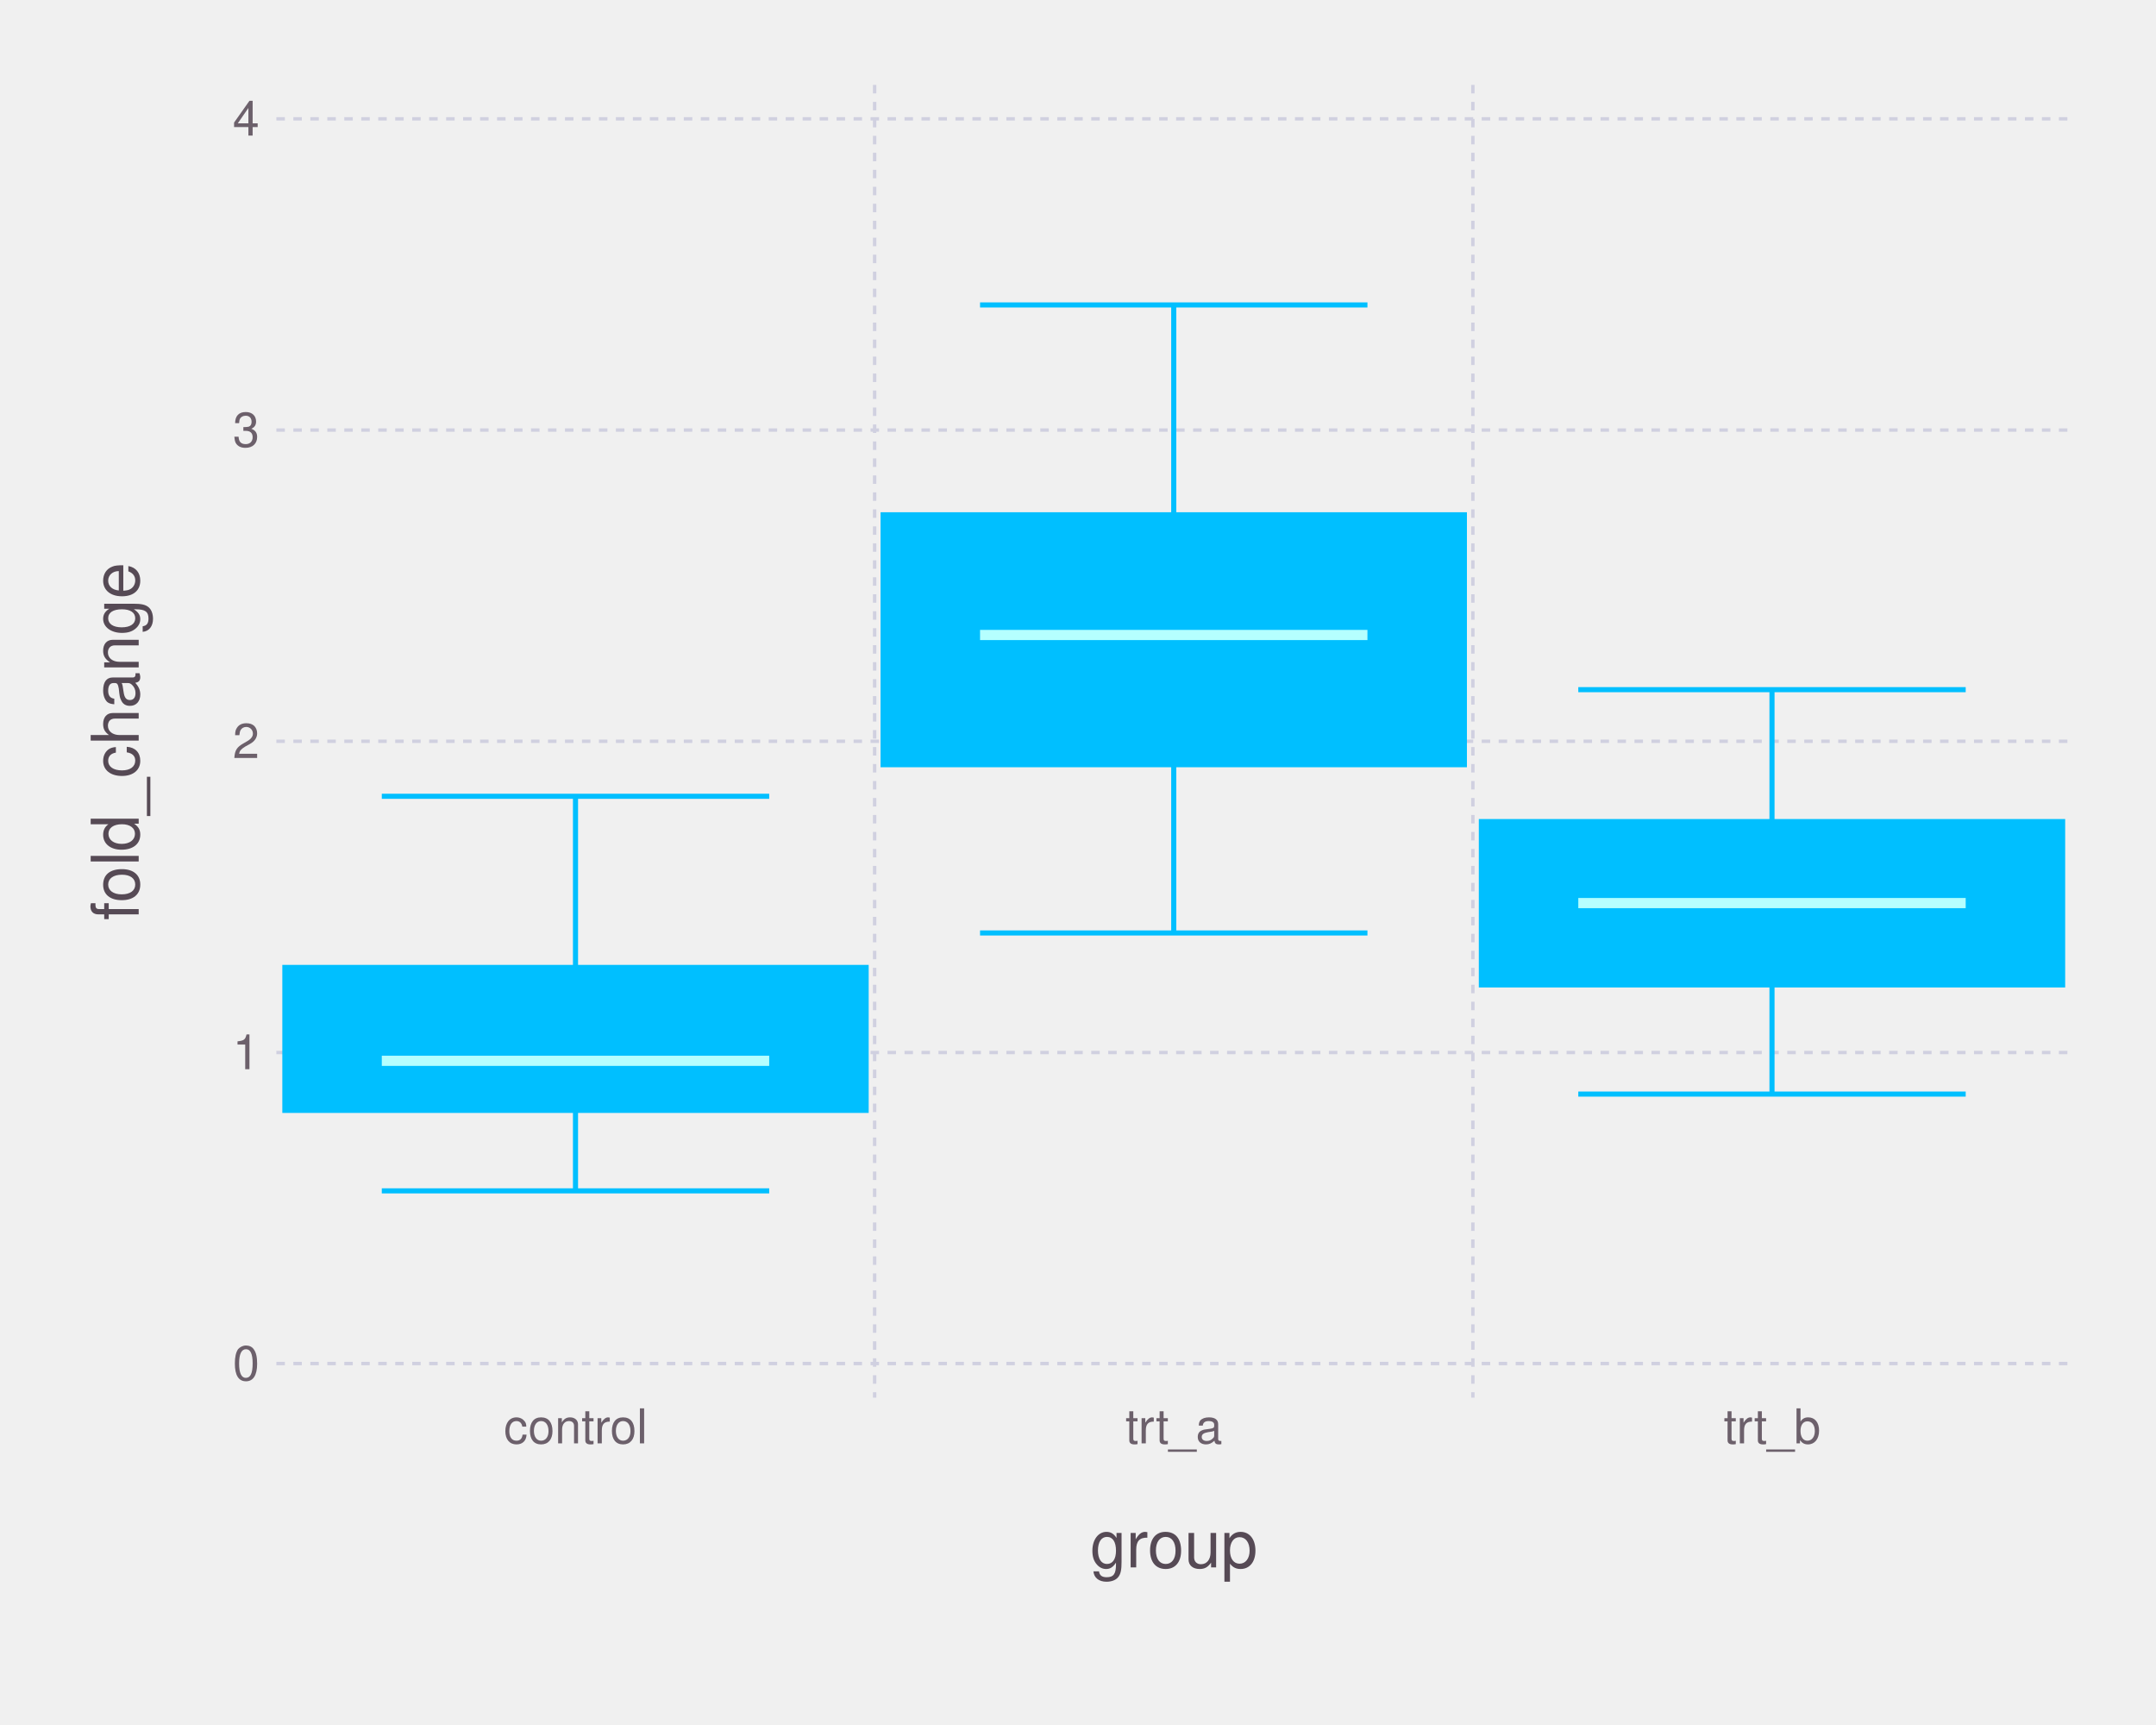
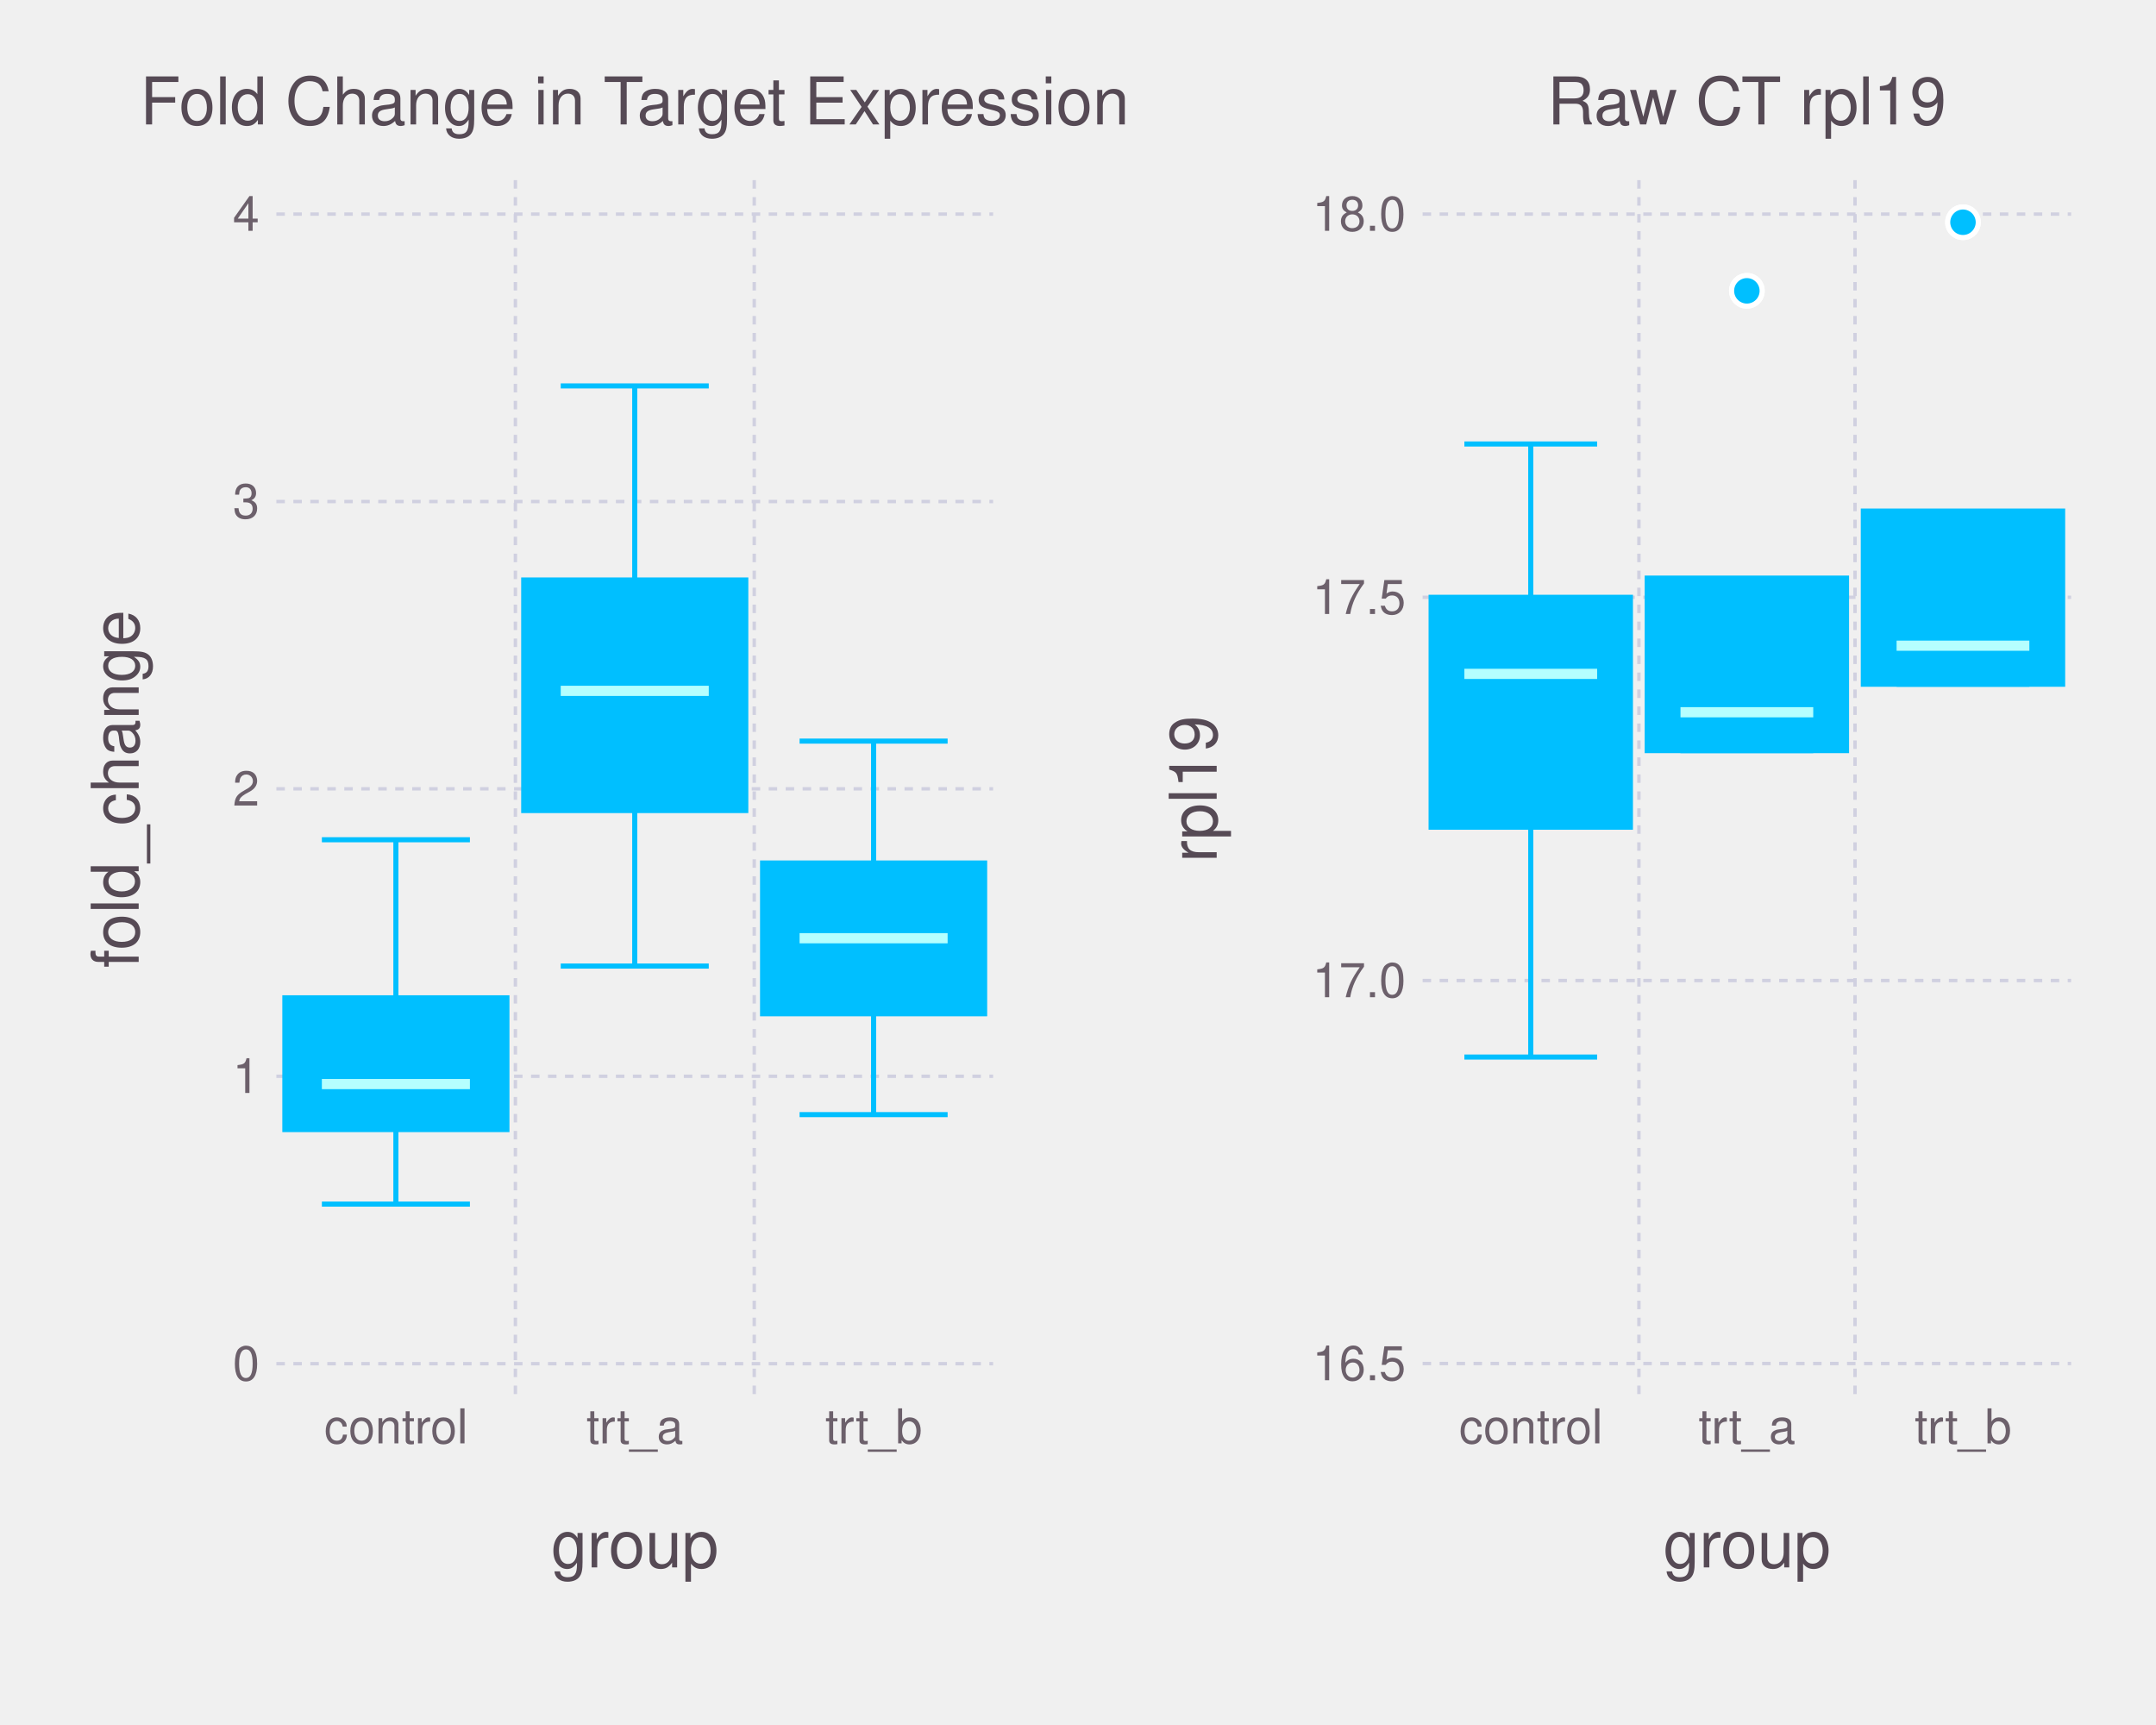
<svg xmlns="http://www.w3.org/2000/svg" version="1.2" width="127mm" height="101.6mm" viewBox="0 0 127 101.6" stroke="none" fill="#000000" stroke-width="0.3" font-size="3.88">
  <defs>
    <marker id="arrow" markerWidth="15" markerHeight="7" refX="5" refY="3.5" orient="auto" markerUnits="strokeWidth">
      <path d="M0,0 L15,3.5 L0,7 z" stroke="context-stroke" fill="context-stroke" />
    </marker>
  </defs>
  <g class="plotroot yscalable" id="img-d74f4f0a-1">
    <g font-size="3.88" font-family="'PT Sans','Helvetica Neue','Helvetica',sans-serif" fill="#564A55" stroke="#000000" stroke-opacity="0.000" id="img-d74f4f0a-2">
-       <g transform="translate(69.14,89.99)">
+       <g transform="translate(102.9,89.99)">
        <g class="primitive">
          <text text-anchor="middle" dy="0.6em">group</text>
        </g>
      </g>
    </g>
    <g class="guide xlabels" font-size="2.82" font-family="'PT Sans Caption','Helvetica Neue','Helvetica',sans-serif" fill="#6C606B" id="img-d74f4f0a-3">
-       <g transform="translate(33.9,83.32)">
+       <g transform="translate(90.17,83.32)">
        <g class="primitive">
          <text text-anchor="middle" dy="0.6em">control</text>
        </g>
      </g>
-       <g transform="translate(69.14,83.32)">
+       <g transform="translate(102.9,83.32)">
        <g class="primitive">
          <text text-anchor="middle" dy="0.6em">trt_a</text>
        </g>
      </g>
-       <g transform="translate(104.38,83.32)">
+       <g transform="translate(115.63,83.32)">
        <g class="primitive">
          <text text-anchor="middle" dy="0.6em">trt_b</text>
        </g>
      </g>
    </g>
    <g clip-path="url(#img-d74f4f0a-4)">
      <g id="img-d74f4f0a-5">
        <g pointer-events="visible" stroke-width="0.3" fill="#000000" fill-opacity="0.000" stroke="#000000" stroke-opacity="0.000" class="guide background" id="img-d74f4f0a-6">
-           <g transform="translate(69.14,43.66)" id="img-d74f4f0a-7">
-             <path d="M-52.86,-38.66 L 52.86 -38.66 52.86 38.66 -52.86 38.66 z" class="primitive" />
+           <g transform="translate(102.9,46.46)" id="img-d74f4f0a-7">
+             <path d="M-19.1,-35.85 L 19.1 -35.85 19.1 35.85 -19.1 35.85 z" class="primitive" />
          </g>
        </g>
        <g class="guide ygridlines xfixed" stroke-dasharray="0.5,0.5" stroke-width="0.2" stroke="#D0D0E0" id="img-d74f4f0a-8">
-           <g transform="translate(69.14,80.31)" id="img-d74f4f0a-9">
-             <path fill="none" d="M-52.86,0 L 52.86 0" class="primitive" />
-           </g>
-           <g transform="translate(69.14,61.99)" id="img-d74f4f0a-10">
-             <path fill="none" d="M-52.86,0 L 52.86 0" class="primitive" />
-           </g>
-           <g transform="translate(69.14,43.66)" id="img-d74f4f0a-11">
-             <path fill="none" d="M-52.86,0 L 52.86 0" class="primitive" />
-           </g>
-           <g transform="translate(69.14,25.33)" id="img-d74f4f0a-12">
-             <path fill="none" d="M-52.86,0 L 52.86 0" class="primitive" />
-           </g>
-           <g transform="translate(69.14,7)" id="img-d74f4f0a-13">
-             <path fill="none" d="M-52.86,0 L 52.86 0" class="primitive" />
-           </g>
-         </g>
-         <g class="guide xgridlines yfixed" stroke-dasharray="0.5,0.5" stroke-width="0.2" stroke="#D0D0E0" id="img-d74f4f0a-14">
-           <g transform="translate(51.52,43.66)" id="img-d74f4f0a-15">
-             <path fill="none" d="M0,-38.66 L 0 38.66" class="primitive" />
-           </g>
-           <g transform="translate(86.76,43.66)" id="img-d74f4f0a-16">
-             <path fill="none" d="M0,-38.66 L 0 38.66" class="primitive" />
-           </g>
-         </g>
-         <g class="plotpanel" id="img-d74f4f0a-17">
-           <g class="geometry" stroke-width="0.3" id="img-d74f4f0a-18">
-             <g transform="translate(69.14,37.68)" id="img-d74f4f0a-19" stroke="#00BFFF" fill="#00BFFF">
-               <path d="M-17.12,-7.36 L 17.12 -7.36 17.12 7.36 -17.12 7.36 z" class="primitive" />
-             </g>
-             <g transform="translate(104.38,53.2)" id="img-d74f4f0a-20" stroke="#00BFFF" fill="#00BFFF">
-               <path d="M-17.12,-4.81 L 17.12 -4.81 17.12 4.81 -17.12 4.81 z" class="primitive" />
-             </g>
-             <g transform="translate(33.9,61.19)" id="img-d74f4f0a-21" stroke="#00BFFF" fill="#00BFFF">
-               <path d="M-17.12,-4.21 L 17.12 -4.21 17.12 4.21 -17.12 4.21 z" class="primitive" />
-             </g>
-             <g class="marker" id="img-d74f4f0a-22">
-           </g>
-             <g transform="translate(69.14,17.96)" id="img-d74f4f0a-23" stroke="#00BFFF">
-               <path fill="none" d="M-11.41,0 L 11.41 0" class="primitive" />
-             </g>
-             <g transform="translate(104.38,40.62)" id="img-d74f4f0a-24" stroke="#00BFFF">
-               <path fill="none" d="M-11.41,0 L 11.41 0" class="primitive" />
-             </g>
-             <g transform="translate(33.9,46.9)" id="img-d74f4f0a-25" stroke="#00BFFF">
-               <path fill="none" d="M-11.41,0 L 11.41 0" class="primitive" />
-             </g>
-             <g transform="translate(69.14,54.95)" id="img-d74f4f0a-26" stroke="#00BFFF">
-               <path fill="none" d="M-11.41,0 L 11.41 0" class="primitive" />
-             </g>
-             <g transform="translate(104.38,64.44)" id="img-d74f4f0a-27" stroke="#00BFFF">
-               <path fill="none" d="M-11.41,0 L 11.41 0" class="primitive" />
-             </g>
-             <g transform="translate(33.9,70.14)" id="img-d74f4f0a-28" stroke="#00BFFF">
-               <path fill="none" d="M-11.41,0 L 11.41 0" class="primitive" />
-             </g>
-             <g transform="translate(69.14,24.14)" id="img-d74f4f0a-29" stroke="#00BFFF">
-               <path fill="none" d="M0,6.18 L 0 -6.18" class="primitive" />
-             </g>
-             <g transform="translate(104.38,44.5)" id="img-d74f4f0a-30" stroke="#00BFFF">
-               <path fill="none" d="M0,3.88 L 0 -3.88" class="primitive" />
-             </g>
-             <g transform="translate(33.9,51.94)" id="img-d74f4f0a-31" stroke="#00BFFF">
-               <path fill="none" d="M0,5.04 L 0 -5.04" class="primitive" />
-             </g>
-             <g transform="translate(69.14,50)" id="img-d74f4f0a-32" stroke="#00BFFF">
-               <path fill="none" d="M0,-4.96 L 0 4.96" class="primitive" />
-             </g>
-             <g transform="translate(104.38,61.22)" id="img-d74f4f0a-33" stroke="#00BFFF">
-               <path fill="none" d="M0,-3.21 L 0 3.21" class="primitive" />
-             </g>
-             <g transform="translate(33.9,67.77)" id="img-d74f4f0a-34" stroke="#00BFFF">
-               <path fill="none" d="M0,-2.37 L 0 2.37" class="primitive" />
-             </g>
-             <g stroke-width="0.6" id="img-d74f4f0a-35">
-               <g transform="translate(69.14,37.4)" id="img-d74f4f0a-36" stroke="#B5FFFF">
-                 <path fill="none" d="M-11.41,0 L 11.41 0" class="primitive" />
-               </g>
-               <g transform="translate(104.38,53.19)" id="img-d74f4f0a-37" stroke="#B5FFFF">
-                 <path fill="none" d="M-11.41,0 L 11.41 0" class="primitive" />
-               </g>
-               <g transform="translate(33.9,62.48)" id="img-d74f4f0a-38" stroke="#B5FFFF">
-                 <path fill="none" d="M-11.41,0 L 11.41 0" class="primitive" />
-               </g>
-             </g>
-           </g>
-         </g>
-       </g>
-     </g>
-     <g class="guide ylabels" font-size="2.82" font-family="'PT Sans Caption','Helvetica Neue','Helvetica',sans-serif" fill="#6C606B" id="img-d74f4f0a-39">
-       <g transform="translate(15.28,80.31)" id="img-d74f4f0a-40">
+           <g transform="translate(102.9,80.31)" id="img-d74f4f0a-9">
+             <path fill="none" d="M-19.1,0 L 19.1 0" class="primitive" />
+           </g>
+           <g transform="translate(102.9,57.75)" id="img-d74f4f0a-10">
+             <path fill="none" d="M-19.1,0 L 19.1 0" class="primitive" />
+           </g>
+           <g transform="translate(102.9,35.18)" id="img-d74f4f0a-11">
+             <path fill="none" d="M-19.1,0 L 19.1 0" class="primitive" />
+           </g>
+           <g transform="translate(102.9,12.61)" id="img-d74f4f0a-12">
+             <path fill="none" d="M-19.1,0 L 19.1 0" class="primitive" />
+           </g>
+         </g>
+         <g class="guide xgridlines yfixed" stroke-dasharray="0.5,0.5" stroke-width="0.2" stroke="#D0D0E0" id="img-d74f4f0a-13">
+           <g transform="translate(96.54,46.46)" id="img-d74f4f0a-14">
+             <path fill="none" d="M0,-35.85 L 0 35.85" class="primitive" />
+           </g>
+           <g transform="translate(109.27,46.46)" id="img-d74f4f0a-15">
+             <path fill="none" d="M0,-35.85 L 0 35.85" class="primitive" />
+           </g>
+         </g>
+         <g class="plotpanel" id="img-d74f4f0a-16">
+           <g class="geometry" stroke-width="0.3" id="img-d74f4f0a-17">
+             <g transform="translate(102.9,39.13)" id="img-d74f4f0a-18" stroke="#00BFFF" fill="#00BFFF">
+               <path d="M-5.87,-5.08 L 5.87 -5.08 5.87 5.08 -5.87 5.08 z" class="primitive" />
+             </g>
+             <g transform="translate(115.63,35.2)" id="img-d74f4f0a-19" stroke="#00BFFF" fill="#00BFFF">
+               <path d="M-5.87,-5.1 L 5.87 -5.1 5.87 5.1 -5.87 5.1 z" class="primitive" />
+             </g>
+             <g transform="translate(90.17,41.95)" id="img-d74f4f0a-20" stroke="#00BFFF" fill="#00BFFF">
+               <path d="M-5.87,-6.77 L 5.87 -6.77 5.87 6.77 -5.87 6.77 z" class="primitive" />
+             </g>
+             <g class="marker" id="img-d74f4f0a-21">
+               <g transform="translate(102.9,17.13)" id="img-d74f4f0a-22" stroke="#FFFFFF" fill="#00BFFF">
+                 <circle cx="0" cy="0" r="0.9" class="primitive" />
+               </g>
+               <g transform="translate(102.9,17.13)" id="img-d74f4f0a-23" stroke="#FFFFFF" fill="#00BFFF">
+                 <circle cx="0" cy="0" r="0.9" class="primitive" />
+               </g>
+               <g transform="translate(115.63,13.09)" id="img-d74f4f0a-24" stroke="#FFFFFF" fill="#00BFFF">
+                 <circle cx="0" cy="0" r="0.9" class="primitive" />
+               </g>
+               <g transform="translate(115.63,13.09)" id="img-d74f4f0a-25" stroke="#FFFFFF" fill="#00BFFF">
+                 <circle cx="0" cy="0" r="0.9" class="primitive" />
+               </g>
+             </g>
+             <g transform="translate(102.9,39.69)" id="img-d74f4f0a-26" stroke="#00BFFF">
+               <path fill="none" d="M-3.91,0 L 3.91 0" class="primitive" />
+             </g>
+             <g transform="translate(115.63,35.77)" id="img-d74f4f0a-27" stroke="#00BFFF">
+               <path fill="none" d="M-3.91,0 L 3.91 0" class="primitive" />
+             </g>
+             <g transform="translate(90.17,26.15)" id="img-d74f4f0a-28" stroke="#00BFFF">
+               <path fill="none" d="M-3.91,0 L 3.91 0" class="primitive" />
+             </g>
+             <g transform="translate(102.9,44.21)" id="img-d74f4f0a-29" stroke="#00BFFF">
+               <path fill="none" d="M-3.91,0 L 3.91 0" class="primitive" />
+             </g>
+             <g transform="translate(115.63,40.3)" id="img-d74f4f0a-30" stroke="#00BFFF">
+               <path fill="none" d="M-3.91,0 L 3.91 0" class="primitive" />
+             </g>
+             <g transform="translate(90.17,62.26)" id="img-d74f4f0a-31" stroke="#00BFFF">
+               <path fill="none" d="M-3.91,0 L 3.91 0" class="primitive" />
+             </g>
+             <g transform="translate(102.9,36.87)" id="img-d74f4f0a-32" stroke="#00BFFF">
+               <path fill="none" d="M0,-2.82 L 0 2.82" class="primitive" />
+             </g>
+             <g transform="translate(115.63,32.93)" id="img-d74f4f0a-33" stroke="#00BFFF">
+               <path fill="none" d="M0,-2.84 L 0 2.84" class="primitive" />
+             </g>
+             <g transform="translate(90.17,30.67)" id="img-d74f4f0a-34" stroke="#00BFFF">
+               <path fill="none" d="M0,4.51 L 0 -4.51" class="primitive" />
+             </g>
+             <g transform="translate(102.9,44.21)" id="img-d74f4f0a-35" stroke="#00BFFF">
+               <path fill="none" d="M0,0 L 0 0" class="primitive" />
+             </g>
+             <g transform="translate(115.63,40.3)" id="img-d74f4f0a-36" stroke="#00BFFF">
+               <path fill="none" d="M0,0 L 0 0" class="primitive" />
+             </g>
+             <g transform="translate(90.17,55.49)" id="img-d74f4f0a-37" stroke="#00BFFF">
+               <path fill="none" d="M0,-6.77 L 0 6.77" class="primitive" />
+             </g>
+             <g stroke-width="0.6" id="img-d74f4f0a-38">
+               <g transform="translate(102.9,41.95)" id="img-d74f4f0a-39" stroke="#B5FFFF">
+                 <path fill="none" d="M-3.91,0 L 3.91 0" class="primitive" />
+               </g>
+               <g transform="translate(115.63,38.03)" id="img-d74f4f0a-40" stroke="#B5FFFF">
+                 <path fill="none" d="M-3.91,0 L 3.91 0" class="primitive" />
+               </g>
+               <g transform="translate(90.17,39.69)" id="img-d74f4f0a-41" stroke="#B5FFFF">
+                 <path fill="none" d="M-3.91,0 L 3.91 0" class="primitive" />
+               </g>
+             </g>
+           </g>
+         </g>
+       </g>
+     </g>
+     <g class="guide ylabels" font-size="2.82" font-family="'PT Sans Caption','Helvetica Neue','Helvetica',sans-serif" fill="#6C606B" id="img-d74f4f0a-42">
+       <g transform="translate(82.8,80.31)" id="img-d74f4f0a-43">
+         <g class="primitive">
+           <text text-anchor="end" dy="0.35em">16.5</text>
+         </g>
+       </g>
+       <g transform="translate(82.8,57.75)" id="img-d74f4f0a-44">
+         <g class="primitive">
+           <text text-anchor="end" dy="0.35em">17.0</text>
+         </g>
+       </g>
+       <g transform="translate(82.8,35.18)" id="img-d74f4f0a-45">
+         <g class="primitive">
+           <text text-anchor="end" dy="0.35em">17.5</text>
+         </g>
+       </g>
+       <g transform="translate(82.8,12.61)" id="img-d74f4f0a-46">
+         <g class="primitive">
+           <text text-anchor="end" dy="0.35em">18.0</text>
+         </g>
+       </g>
+     </g>
+     <g font-size="3.88" font-family="'PT Sans','Helvetica Neue','Helvetica',sans-serif" fill="#564A55" stroke="#000000" stroke-opacity="0.000" id="img-d74f4f0a-47">
+       <g transform="translate(72.31,44.46)" id="img-d74f4f0a-48">
+         <g class="primitive">
+           <text text-anchor="middle" dy="0.35em" transform="rotate(-90,0, 2)">rpl19</text>
+         </g>
+       </g>
+     </g>
+     <g font-size="3.88" font-family="'PT Sans','Helvetica Neue','Helvetica',sans-serif" fill="#564A55" stroke="#000000" stroke-opacity="0.000" id="img-d74f4f0a-49">
+       <g transform="translate(102.9,5)" id="img-d74f4f0a-50">
+         <g class="primitive">
+           <text text-anchor="middle" dy="0.6em">Raw CT rpl19</text>
+         </g>
+       </g>
+     </g>
+   </g>
+   <g class="plotroot yscalable" id="img-d74f4f0a-51">
+     <g font-size="3.88" font-family="'PT Sans','Helvetica Neue','Helvetica',sans-serif" fill="#564A55" stroke="#000000" stroke-opacity="0.000" id="img-d74f4f0a-52">
+       <g transform="translate(37.39,89.99)" id="img-d74f4f0a-53">
+         <g class="primitive">
+           <text text-anchor="middle" dy="0.6em">group</text>
+         </g>
+       </g>
+     </g>
+     <g class="guide xlabels" font-size="2.82" font-family="'PT Sans Caption','Helvetica Neue','Helvetica',sans-serif" fill="#6C606B" id="img-d74f4f0a-54">
+       <g transform="translate(23.32,83.32)" id="img-d74f4f0a-55">
+         <g class="primitive">
+           <text text-anchor="middle" dy="0.6em">control</text>
+         </g>
+       </g>
+       <g transform="translate(37.39,83.32)" id="img-d74f4f0a-56">
+         <g class="primitive">
+           <text text-anchor="middle" dy="0.6em">trt_a</text>
+         </g>
+       </g>
+       <g transform="translate(51.46,83.32)" id="img-d74f4f0a-57">
+         <g class="primitive">
+           <text text-anchor="middle" dy="0.6em">trt_b</text>
+         </g>
+       </g>
+     </g>
+     <g clip-path="url(#img-d74f4f0a-58)">
+       <g id="img-d74f4f0a-59">
+         <g pointer-events="visible" stroke-width="0.3" fill="#000000" fill-opacity="0.000" stroke="#000000" stroke-opacity="0.000" class="guide background" id="img-d74f4f0a-60">
+           <g transform="translate(37.39,46.46)" id="img-d74f4f0a-61">
+             <path d="M-21.11,-35.85 L 21.11 -35.85 21.11 35.85 -21.11 35.85 z" class="primitive" />
+           </g>
+         </g>
+         <g class="guide ygridlines xfixed" stroke-dasharray="0.5,0.5" stroke-width="0.2" stroke="#D0D0E0" id="img-d74f4f0a-62">
+           <g transform="translate(37.39,80.32)" id="img-d74f4f0a-63">
+             <path fill="none" d="M-21.11,0 L 21.11 0" class="primitive" />
+           </g>
+           <g transform="translate(37.39,63.39)" id="img-d74f4f0a-64">
+             <path fill="none" d="M-21.11,0 L 21.11 0" class="primitive" />
+           </g>
+           <g transform="translate(37.39,46.46)" id="img-d74f4f0a-65">
+             <path fill="none" d="M-21.11,0 L 21.11 0" class="primitive" />
+           </g>
+           <g transform="translate(37.39,29.54)" id="img-d74f4f0a-66">
+             <path fill="none" d="M-21.11,0 L 21.11 0" class="primitive" />
+           </g>
+           <g transform="translate(37.39,12.61)" id="img-d74f4f0a-67">
+             <path fill="none" d="M-21.11,0 L 21.11 0" class="primitive" />
+           </g>
+         </g>
+         <g class="guide xgridlines yfixed" stroke-dasharray="0.5,0.5" stroke-width="0.2" stroke="#D0D0E0" id="img-d74f4f0a-68">
+           <g transform="translate(30.36,46.46)" id="img-d74f4f0a-69">
+             <path fill="none" d="M0,-35.85 L 0 35.85" class="primitive" />
+           </g>
+           <g transform="translate(44.43,46.46)" id="img-d74f4f0a-70">
+             <path fill="none" d="M0,-35.85 L 0 35.85" class="primitive" />
+           </g>
+         </g>
+         <g class="plotpanel" id="img-d74f4f0a-71">
+           <g class="geometry" stroke-width="0.3" id="img-d74f4f0a-72">
+             <g transform="translate(37.39,40.95)" id="img-d74f4f0a-73" stroke="#00BFFF" fill="#00BFFF">
+               <path d="M-6.54,-6.79 L 6.54 -6.79 6.54 6.79 -6.54 6.79 z" class="primitive" />
+             </g>
+             <g transform="translate(51.46,55.27)" id="img-d74f4f0a-74" stroke="#00BFFF" fill="#00BFFF">
+               <path d="M-6.54,-4.44 L 6.54 -4.44 6.54 4.44 -6.54 4.44 z" class="primitive" />
+             </g>
+             <g transform="translate(23.32,62.65)" id="img-d74f4f0a-75" stroke="#00BFFF" fill="#00BFFF">
+               <path d="M-6.54,-3.88 L 6.54 -3.88 6.54 3.88 -6.54 3.88 z" class="primitive" />
+             </g>
+             <g class="marker" id="img-d74f4f0a-76">
+           </g>
+             <g transform="translate(37.39,22.73)" id="img-d74f4f0a-77" stroke="#00BFFF">
+               <path fill="none" d="M-4.36,0 L 4.36 0" class="primitive" />
+             </g>
+             <g transform="translate(51.46,43.65)" id="img-d74f4f0a-78" stroke="#00BFFF">
+               <path fill="none" d="M-4.36,0 L 4.36 0" class="primitive" />
+             </g>
+             <g transform="translate(23.32,49.46)" id="img-d74f4f0a-79" stroke="#00BFFF">
+               <path fill="none" d="M-4.36,0 L 4.36 0" class="primitive" />
+             </g>
+             <g transform="translate(37.39,56.9)" id="img-d74f4f0a-80" stroke="#00BFFF">
+               <path fill="none" d="M-4.36,0 L 4.36 0" class="primitive" />
+             </g>
+             <g transform="translate(51.46,65.65)" id="img-d74f4f0a-81" stroke="#00BFFF">
+               <path fill="none" d="M-4.36,0 L 4.36 0" class="primitive" />
+             </g>
+             <g transform="translate(23.32,70.92)" id="img-d74f4f0a-82" stroke="#00BFFF">
+               <path fill="none" d="M-4.36,0 L 4.36 0" class="primitive" />
+             </g>
+             <g transform="translate(37.39,28.44)" id="img-d74f4f0a-83" stroke="#00BFFF">
+               <path fill="none" d="M0,5.71 L 0 -5.71" class="primitive" />
+             </g>
+             <g transform="translate(51.46,47.24)" id="img-d74f4f0a-84" stroke="#00BFFF">
+               <path fill="none" d="M0,3.59 L 0 -3.59" class="primitive" />
+             </g>
+             <g transform="translate(23.32,54.11)" id="img-d74f4f0a-85" stroke="#00BFFF">
+               <path fill="none" d="M0,4.66 L 0 -4.66" class="primitive" />
+             </g>
+             <g transform="translate(37.39,52.32)" id="img-d74f4f0a-86" stroke="#00BFFF">
+               <path fill="none" d="M0,-4.58 L 0 4.58" class="primitive" />
+             </g>
+             <g transform="translate(51.46,62.68)" id="img-d74f4f0a-87" stroke="#00BFFF">
+               <path fill="none" d="M0,-2.97 L 0 2.97" class="primitive" />
+             </g>
+             <g transform="translate(23.32,68.73)" id="img-d74f4f0a-88" stroke="#00BFFF">
+               <path fill="none" d="M0,-2.19 L 0 2.19" class="primitive" />
+             </g>
+             <g stroke-width="0.6" id="img-d74f4f0a-89">
+               <g transform="translate(37.39,40.69)" id="img-d74f4f0a-90" stroke="#B5FFFF">
+                 <path fill="none" d="M-4.36,0 L 4.36 0" class="primitive" />
+               </g>
+               <g transform="translate(51.46,55.26)" id="img-d74f4f0a-91" stroke="#B5FFFF">
+                 <path fill="none" d="M-4.36,0 L 4.36 0" class="primitive" />
+               </g>
+               <g transform="translate(23.32,63.85)" id="img-d74f4f0a-92" stroke="#B5FFFF">
+                 <path fill="none" d="M-4.36,0 L 4.36 0" class="primitive" />
+               </g>
+             </g>
+           </g>
+         </g>
+       </g>
+     </g>
+     <g class="guide ylabels" font-size="2.82" font-family="'PT Sans Caption','Helvetica Neue','Helvetica',sans-serif" fill="#6C606B" id="img-d74f4f0a-93">
+       <g transform="translate(15.28,80.32)" id="img-d74f4f0a-94">
        <g class="primitive">
          <text text-anchor="end" dy="0.35em">0</text>
        </g>
      </g>
-       <g transform="translate(15.28,61.99)" id="img-d74f4f0a-41">
+       <g transform="translate(15.28,63.39)" id="img-d74f4f0a-95">
        <g class="primitive">
          <text text-anchor="end" dy="0.35em">1</text>
        </g>
      </g>
-       <g transform="translate(15.28,43.66)" id="img-d74f4f0a-42">
+       <g transform="translate(15.28,46.46)" id="img-d74f4f0a-96">
        <g class="primitive">
          <text text-anchor="end" dy="0.35em">2</text>
        </g>
      </g>
-       <g transform="translate(15.28,25.33)" id="img-d74f4f0a-43">
+       <g transform="translate(15.28,29.54)" id="img-d74f4f0a-97">
        <g class="primitive">
          <text text-anchor="end" dy="0.35em">3</text>
        </g>
      </g>
-       <g transform="translate(15.28,7)" id="img-d74f4f0a-44">
+       <g transform="translate(15.28,12.61)" id="img-d74f4f0a-98">
        <g class="primitive">
          <text text-anchor="end" dy="0.35em">4</text>
        </g>
      </g>
    </g>
-     <g font-size="3.88" font-family="'PT Sans','Helvetica Neue','Helvetica',sans-serif" fill="#564A55" stroke="#000000" stroke-opacity="0.000" id="img-d74f4f0a-45">
-       <g transform="translate(8.81,41.66)" id="img-d74f4f0a-46">
+     <g font-size="3.88" font-family="'PT Sans','Helvetica Neue','Helvetica',sans-serif" fill="#564A55" stroke="#000000" stroke-opacity="0.000" id="img-d74f4f0a-99">
+       <g transform="translate(8.81,44.46)" id="img-d74f4f0a-100">
        <g class="primitive">
          <text text-anchor="middle" dy="0.35em" transform="rotate(-90,0, 2)">fold_change</text>
+         </g>
+       </g>
+     </g>
+     <g font-size="3.88" font-family="'PT Sans','Helvetica Neue','Helvetica',sans-serif" fill="#564A55" stroke="#000000" stroke-opacity="0.000" id="img-d74f4f0a-101">
+       <g transform="translate(37.39,5)" id="img-d74f4f0a-102">
+         <g class="primitive">
+           <text text-anchor="middle" dy="0.6em">Fold Change in Target Expression</text>
        </g>
      </g>
    </g>
  </g>
  <defs>
    <clipPath id="img-d74f4f0a-4">
-       <path d="M16.28,5 L 122 5 122 82.32 16.28 82.32" />
+       <path d="M83.8,10.61 L 122 10.61 122 82.32 83.8 82.32" />
+     </clipPath>
+     <clipPath id="img-d74f4f0a-58">
+       <path d="M16.28,10.61 L 58.5 10.61 58.5 82.32 16.28 82.32" />
    </clipPath>
  </defs>
</svg>
